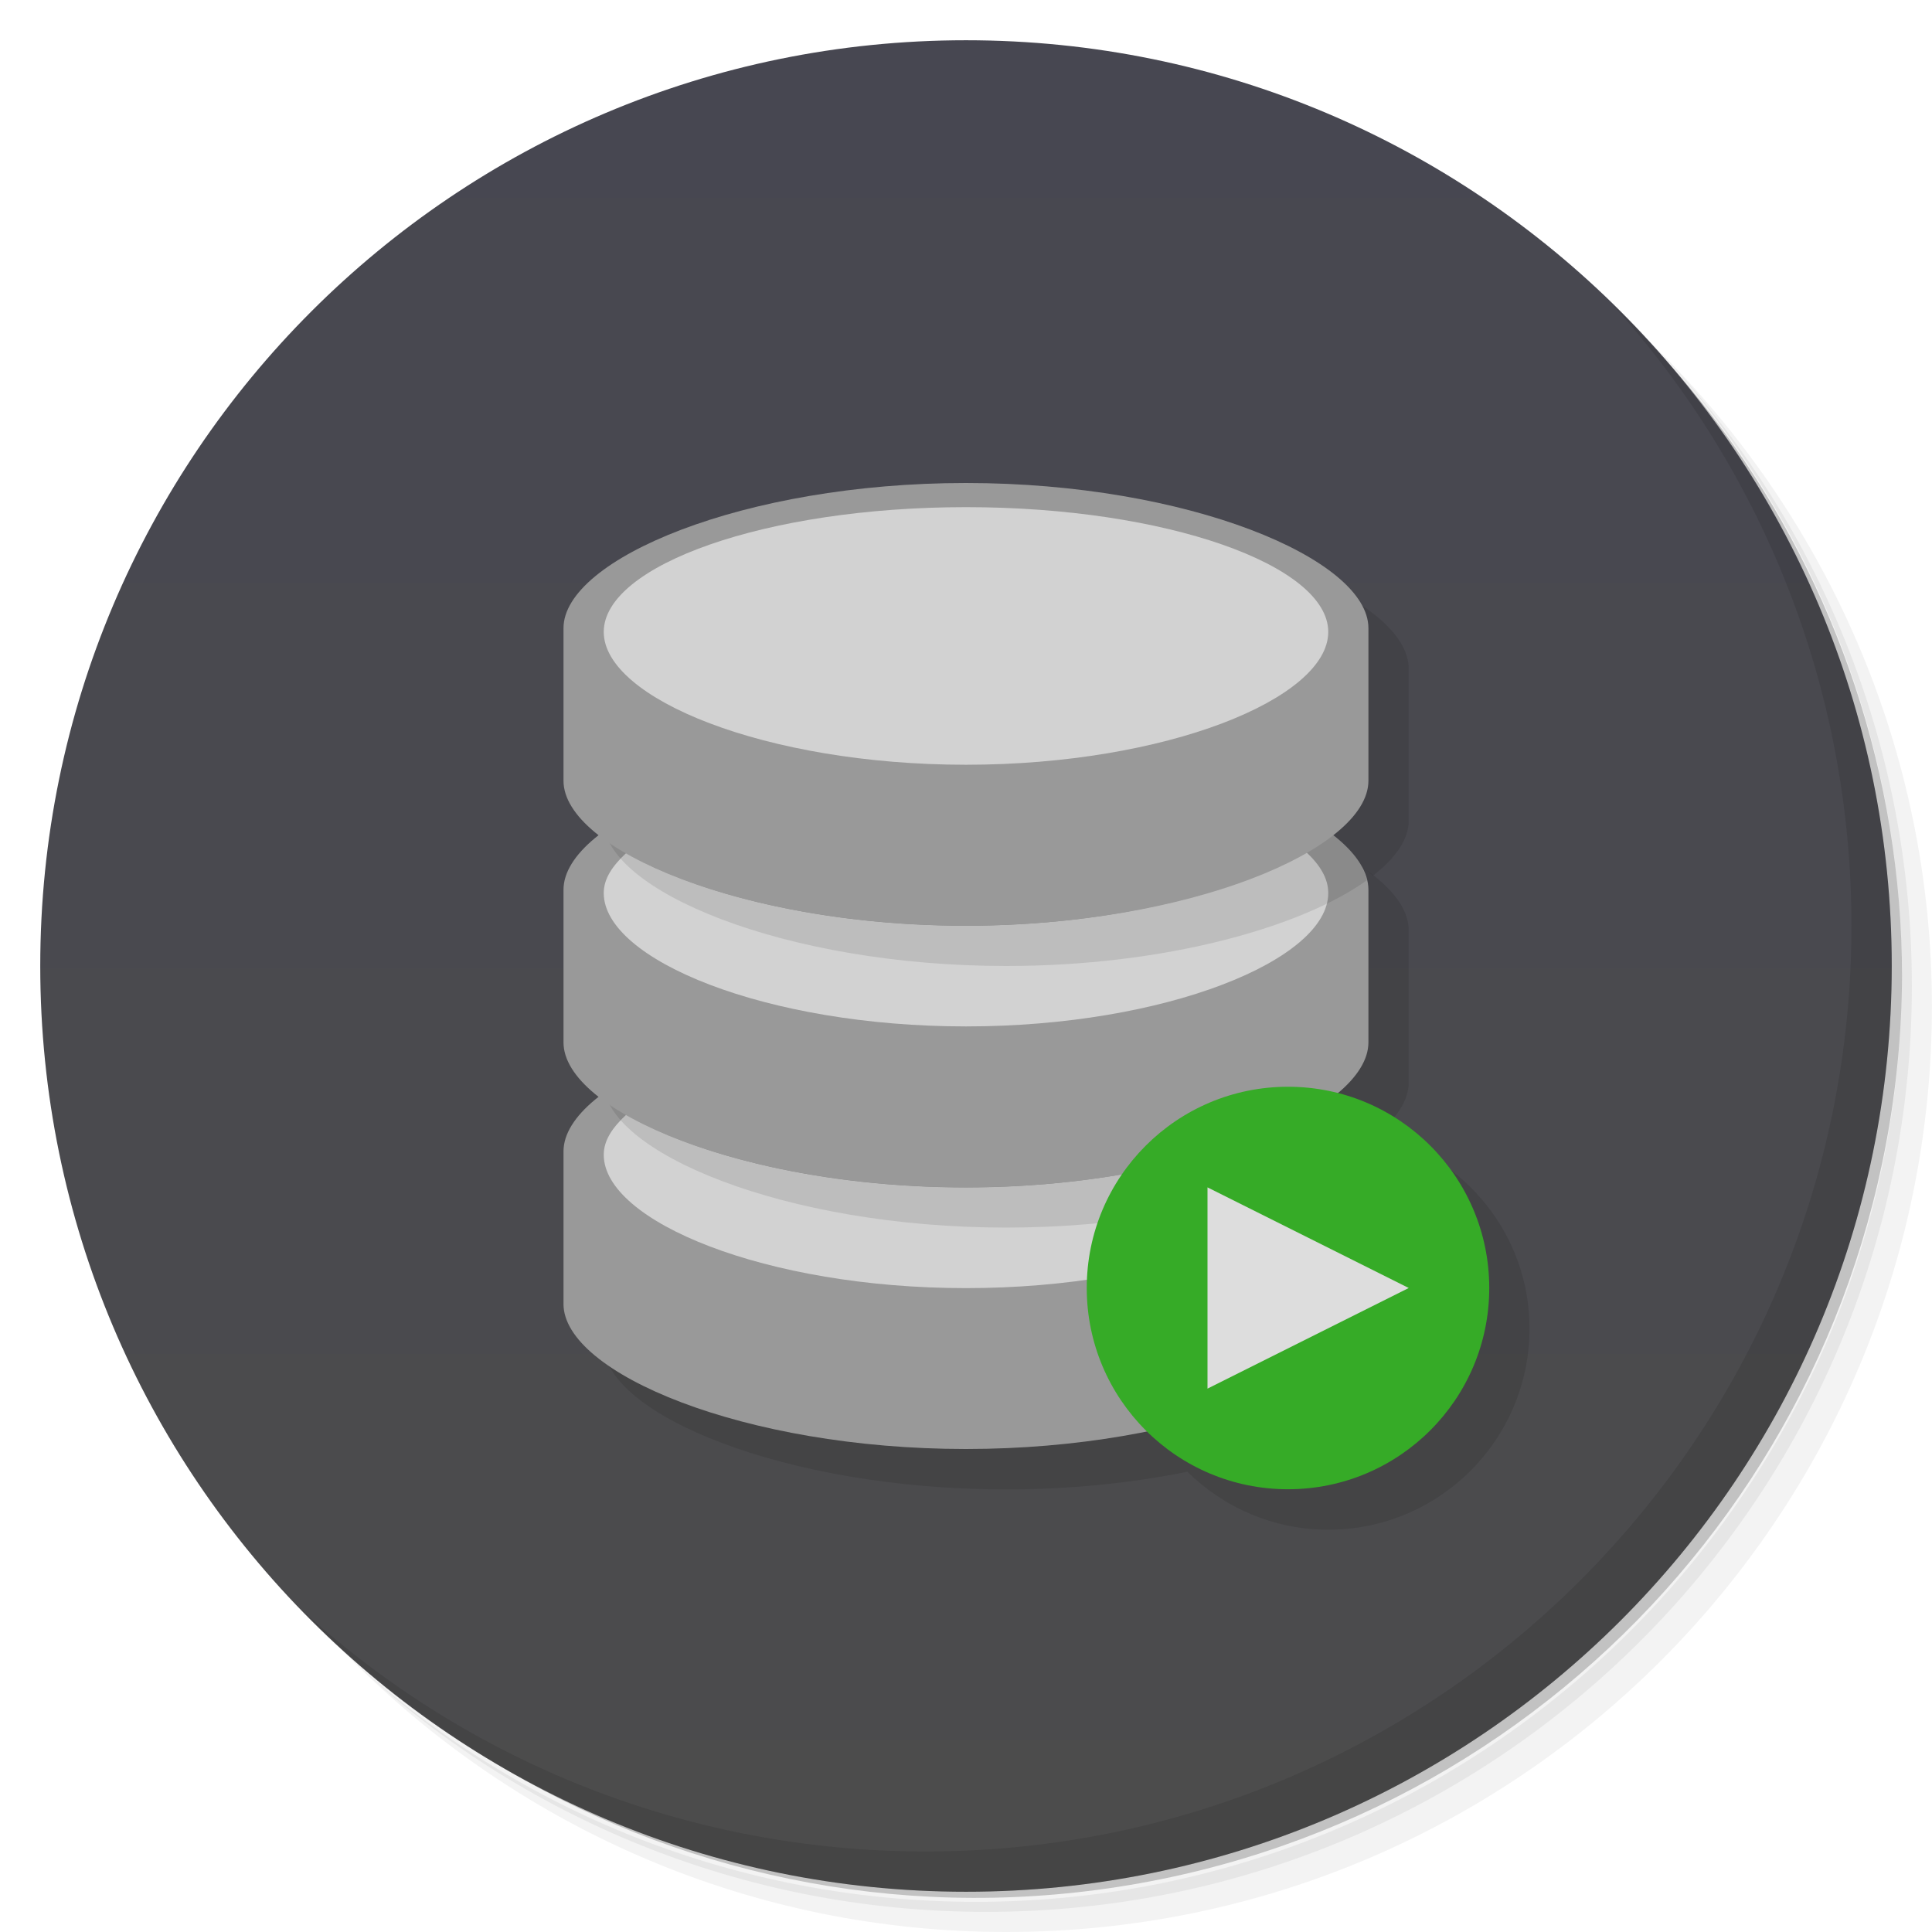
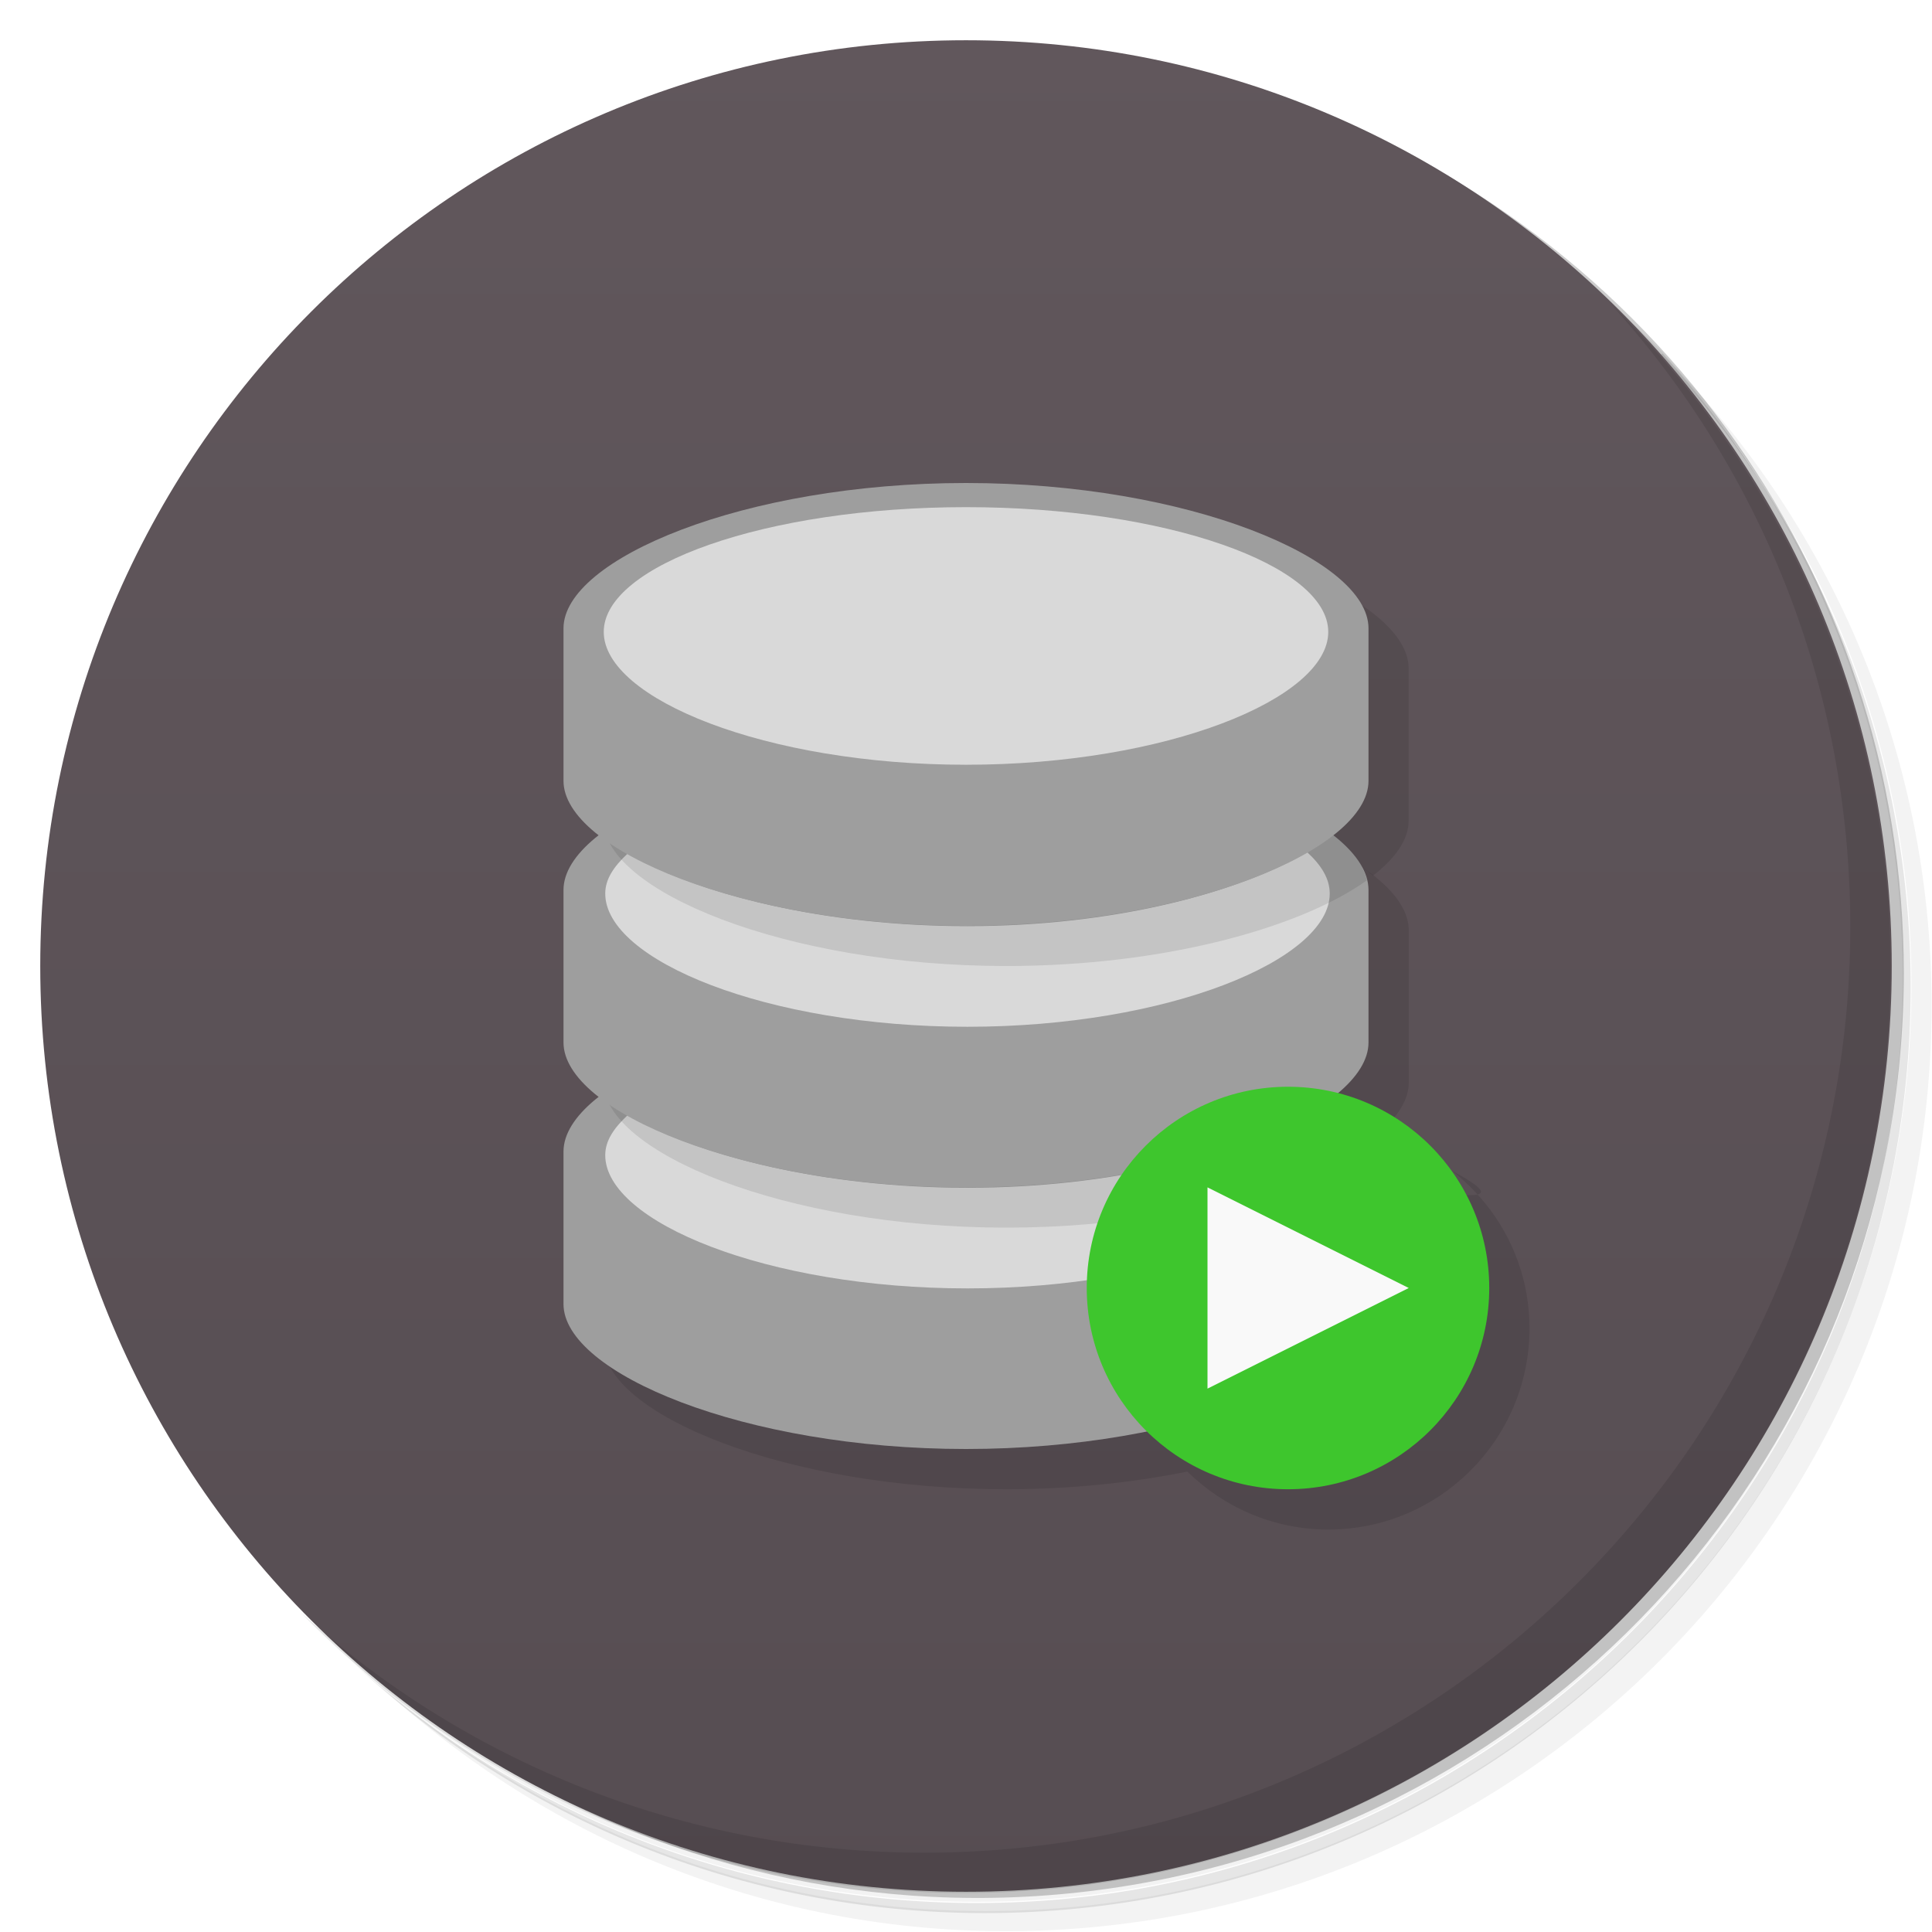
<svg xmlns="http://www.w3.org/2000/svg" version="1.1" viewBox="0 0 48 48">
  <defs>
    <linearGradient id="bg" x2="0" y1="48" y2=".135" gradientUnits="userSpaceOnUse">
-       <stop style="stop-color:#4c4c4c" offset="0" />
-       <stop style="stop-color:#474751" offset="1" />
+       <stop style="stop-color:#564d52" offset="0" />
+       <stop style="stop-color:#61575c" offset="1" />
    </linearGradient>
  </defs>
-   <path d="m36.31 5c5.859 4.062 9.688 10.831 9.688 18.5 0 12.426-10.07 22.5-22.5 22.5-7.669 0-14.438-3.828-18.5-9.688 1.037 1.822 2.306 3.499 3.781 4.969 4.085 3.712 9.514 5.969 15.469 5.969 12.703 0 23-10.298 23-23 0-5.954-2.256-11.384-5.969-15.469-1.469-1.475-3.147-2.744-4.969-3.781zm4.969 3.781c3.854 4.113 6.219 9.637 6.219 15.719 0 12.703-10.297 23-23 23-6.081 0-11.606-2.364-15.719-6.219 4.16 4.144 9.883 6.719 16.219 6.719 12.703 0 23-10.298 23-23 0-6.335-2.575-12.06-6.719-16.219z" style="opacity:.05" />
-   <path d="m41.28 8.781c3.712 4.085 5.969 9.514 5.969 15.469 0 12.703-10.297 23-23 23-5.954 0-11.384-2.256-15.469-5.969 4.113 3.854 9.637 6.219 15.719 6.219 12.703 0 23-10.298 23-23 0-6.081-2.364-11.606-6.219-15.719z" style="opacity:.1" />
-   <path d="m31.25 2.375c8.615 3.154 14.75 11.417 14.75 21.13 0 12.426-10.07 22.5-22.5 22.5-9.708 0-17.971-6.135-21.12-14.75a23 23 0 0 0 44.875-7 23 23 0 0 0-16-21.875z" style="opacity:.2" />
-   <path d="m24 1c12.703 0 23 10.297 23 23s-10.297 23-23 23-23-10.297-23-23 10.297-23 23-23z" style="fill:url(#bg)" />
-   <path d="m40.03 7.531c3.712 4.084 5.969 9.514 5.969 15.469 0 12.703-10.297 23-23 23-5.954 0-11.384-2.256-15.469-5.969 4.178 4.291 10.01 6.969 16.469 6.969 12.703 0 23-10.298 23-23 0-6.462-2.677-12.291-6.969-16.469z" style="opacity:.1" />
-   <path d="m15 29.596v3.812c0 1.713 4.48 3.596 10 3.596 1.623 0 3.144-0.165 4.5-0.439 0.902 0.887 2.135 1.44 3.5 1.44 2.761 0 5-2.239 5-5 0-2.323-1.603-4.253-3.75-4.814 3.125 1.452-18.434-0.096-19.25 1.406z" style="opacity:.1" />
-   <path d="m23.998 25c-5.521 0-9.998 1.89-9.998 3.606v3.792c0 1.713 4.478 3.602 9.998 3.602 5.524 0 10-1.89 10-3.602v-3.791c0-1.717-4.478-3.606-10-3.606" style="fill:#999" />
-   <path d="m15.563 27.69c-0.349 0.327-0.563 0.64-0.563 1 0 1.657 4.03 3.313 9 3.313 4.971 0 9-1.656 9-3.313 0-0.365-0.204-0.7-0.563-1.032-1.774 1.043-4.871 1.844-8.438 1.844-3.541 0-6.658-0.778-8.438-1.812z" style="fill:#d2d2d2" />
-   <path d="m24.998 19.5c-5.521 0-9.998 1.89-9.998 3.606v3.791c0 1.713 4.478 3.602 9.998 3.602 5.524 0 10-1.89 10-3.602v-3.791c0-1.717-4.478-3.606-10-3.606" style="opacity:.1" />
-   <path d="m23.998 18.5c-5.521 0-9.998 1.89-9.998 3.606v3.791c0 1.713 4.478 3.602 9.998 3.602 5.524 0 10-1.89 10-3.602v-3.791c0-1.717-4.478-3.606-10-3.606" style="fill:#999" />
-   <path d="m15.563 21.188c-0.349 0.327-0.563 0.64-0.563 1 0 1.657 4.03 3.313 9 3.313 4.971 0 9-1.656 9-3.313 0-0.365-0.204-0.7-0.563-1.032-1.774 1.043-4.871 1.844-8.438 1.844-3.541 0-6.658-0.778-8.438-1.812z" style="fill:#d2d2d2" />
-   <path d="m24.998 13c-5.521 0-9.998 1.891-9.998 3.607v3.791c0 1.713 4.478 3.602 9.998 3.602 3.936 0 7.331-0.96 8.963-2.131-0.028-0.11-0.069-0.221-0.129-0.332 0.106 0.071 0.191 0.144 0.283 0.217 0.562-0.439 0.883-0.903 0.883-1.355v-3.791c0-1.717-4.478-3.607-10-3.607z" style="opacity:.1" />
-   <path d="m37 32a5 5 0 1 1-10 0 5 5 0 1 1 10 0z" style="fill:#36ab27" />
-   <path d="m35 32-5 2.5v-5l2.5 1.25z" style="fill:#ddd" />
-   <path d="m23.998 12c-5.521 0-9.998 1.89-9.998 3.606v3.791c0 1.713 4.478 3.602 9.998 3.602 5.524 0 10-1.89 10-3.602v-3.791c0-1.717-4.478-3.606-10-3.606" style="fill:#999" />
-   <path d="m33 15.7c0 1.657-4.03 3.3-9 3.3-4.971 0-9-1.643-9-3.3s4.03-3.1 9-3.1c4.971 0 9 1.443 9 3.1z" style="fill:#d2d2d2" />
+   <path d="m36.3 5c5.86 4.06 9.69 10.8 9.69 18.5 0 12.4-10.1 22.5-22.5 22.5-7.67 0-14.4-3.83-18.5-9.69 1.04 1.82 2.31 3.5 3.78 4.97 4.08 3.71 9.51 5.97 15.5 5.97 12.7 0 23-10.3 23-23 0-5.95-2.26-11.4-5.97-15.5-1.47-1.48-3.15-2.74-4.97-3.78zm4.97 3.78c3.85 4.11 6.22 9.64 6.22 15.7 0 12.7-10.3 23-23 23-6.08 0-11.6-2.36-15.7-6.22 4.16 4.14 9.88 6.72 16.2 6.72 12.7 0 23-10.3 23-23 0-6.34-2.58-12.1-6.72-16.2z" style="opacity:.05" />
+   <path d="m41.3 8.78c3.71 4.08 5.97 9.51 5.97 15.5 0 12.7-10.3 23-23 23-5.95 0-11.4-2.26-15.5-5.97 4.11 3.85 9.64 6.22 15.7 6.22 12.7 0 23-10.3 23-23 0-6.08-2.36-11.6-6.22-15.7z" style="opacity:.1" />
+   <path d="m31.2 2.38c8.62 3.15 14.8 11.4 14.8 21.1 0 12.4-10.1 22.5-22.5 22.5-9.71 0-18-6.14-21.1-14.8a23 23 0 0 0 44.9-7 23 23 0 0 0-16-21.9z" style="opacity:.2" />
+   <path d="m24 1c12.7 0 23 10.3 23 23s-10.3 23-23 23-23-10.3-23-23 10.3-23 23-23z" style="fill:url(#bg)" />
+   <path d="m40 7.53c3.71 4.08 5.97 9.51 5.97 15.5 0 12.7-10.3 23-23 23-5.95 0-11.4-2.26-15.5-5.97 4.18 4.29 10 6.97 16.5 6.97 12.7 0 23-10.3 23-23 0-6.46-2.68-12.3-6.97-16.5z" style="opacity:.1" />
+   <path d="m15 33.4c0 1.71 4.48 3.6 10 3.6 1.62 0 3.14-0.165 4.5-0.439 0.902 0.887 2.14 1.44 3.5 1.44 2.76 0 5-2.24 5-5 0-2.32-1.6-4.25-3.75-4.81 11.4 5.31-19.2-6.07-19.2 5.22z" style="opacity:.1" />
+   <path d="m24 25c-5.52 0-10 1.89-10 3.61v3.79c0 1.71 4.48 3.6 10 3.6 5.52 0 10-1.89 10-3.6v-3.79c0-1.72-4.48-3.61-10-3.61" style="fill:#9e9e9e" />
+   <path d="m15.6 27.7c-0.349 0.327-0.563 0.64-0.563 1 0 1.66 4.03 3.31 9 3.31 4.97 0 9-1.66 9-3.31 0-0.365-0.204-0.7-0.563-1.03-1.77 1.04-4.87 1.84-8.44 1.84-3.54 0-6.66-0.778-8.44-1.81z" style="fill:#d9d9d9" />
+   <path d="m25 19.5-10 7.4c0 1.71 4.48 3.6 10 3.6 5.52 0 10-1.89 10-3.6v-3.79c0-1.72-4.48-3.61-10-3.61" style="opacity:.1" />
+   <path d="m24 18.5c-5.52 0-10 1.89-10 3.61v3.79c0 1.71 4.48 3.6 10 3.6 5.52 0 10-1.89 10-3.6v-3.79c0-1.72-4.48-3.61-10-3.61" style="fill:#9e9e9e" />
+   <path d="m15.6 21.2c-0.349 0.327-0.563 0.64-0.563 1 0 1.66 4.03 3.31 9 3.31 4.97 0 9-1.66 9-3.31 0-0.365-0.204-0.7-0.563-1.03-1.77 1.04-4.87 1.84-8.44 1.84-3.54 0-6.66-0.778-8.44-1.81z" style="fill:#d9d9d9" />
+   <path d="m25 13-10 7.4c0 1.71 4.48 3.6 10 3.6 3.94 0 7.33-0.96 8.96-2.13-0.028-0.11-0.069-0.221-0.129-0.332 0.106 0.071 0.191 0.144 0.283 0.217 0.562-0.439 0.883-0.903 0.883-1.36v-3.79c0-1.72-4.48-3.61-10-3.61z" style="opacity:.1" />
+   <path d="m37 32a5 5 0 1 1-10 0 5 5 0 1 1 10 0z" style="fill:#3ec62d" />
+   <path d="m35 32-5 2.5v-5l2.5 1.25z" style="fill:#f9f9f9" />
+   <path d="m24 12c-5.52 0-10 1.89-10 3.61v3.79c0 1.71 4.48 3.6 10 3.6 5.52 0 10-1.89 10-3.6v-3.79c0-1.72-4.48-3.61-10-3.61" style="fill:#9e9e9e" />
+   <path d="m33 15.7c0 1.66-4.03 3.3-9 3.3-4.97 0-9-1.64-9-3.3s4.03-3.1 9-3.1c4.97 0 9 1.44 9 3.1z" style="fill:#d9d9d9" />
</svg>
